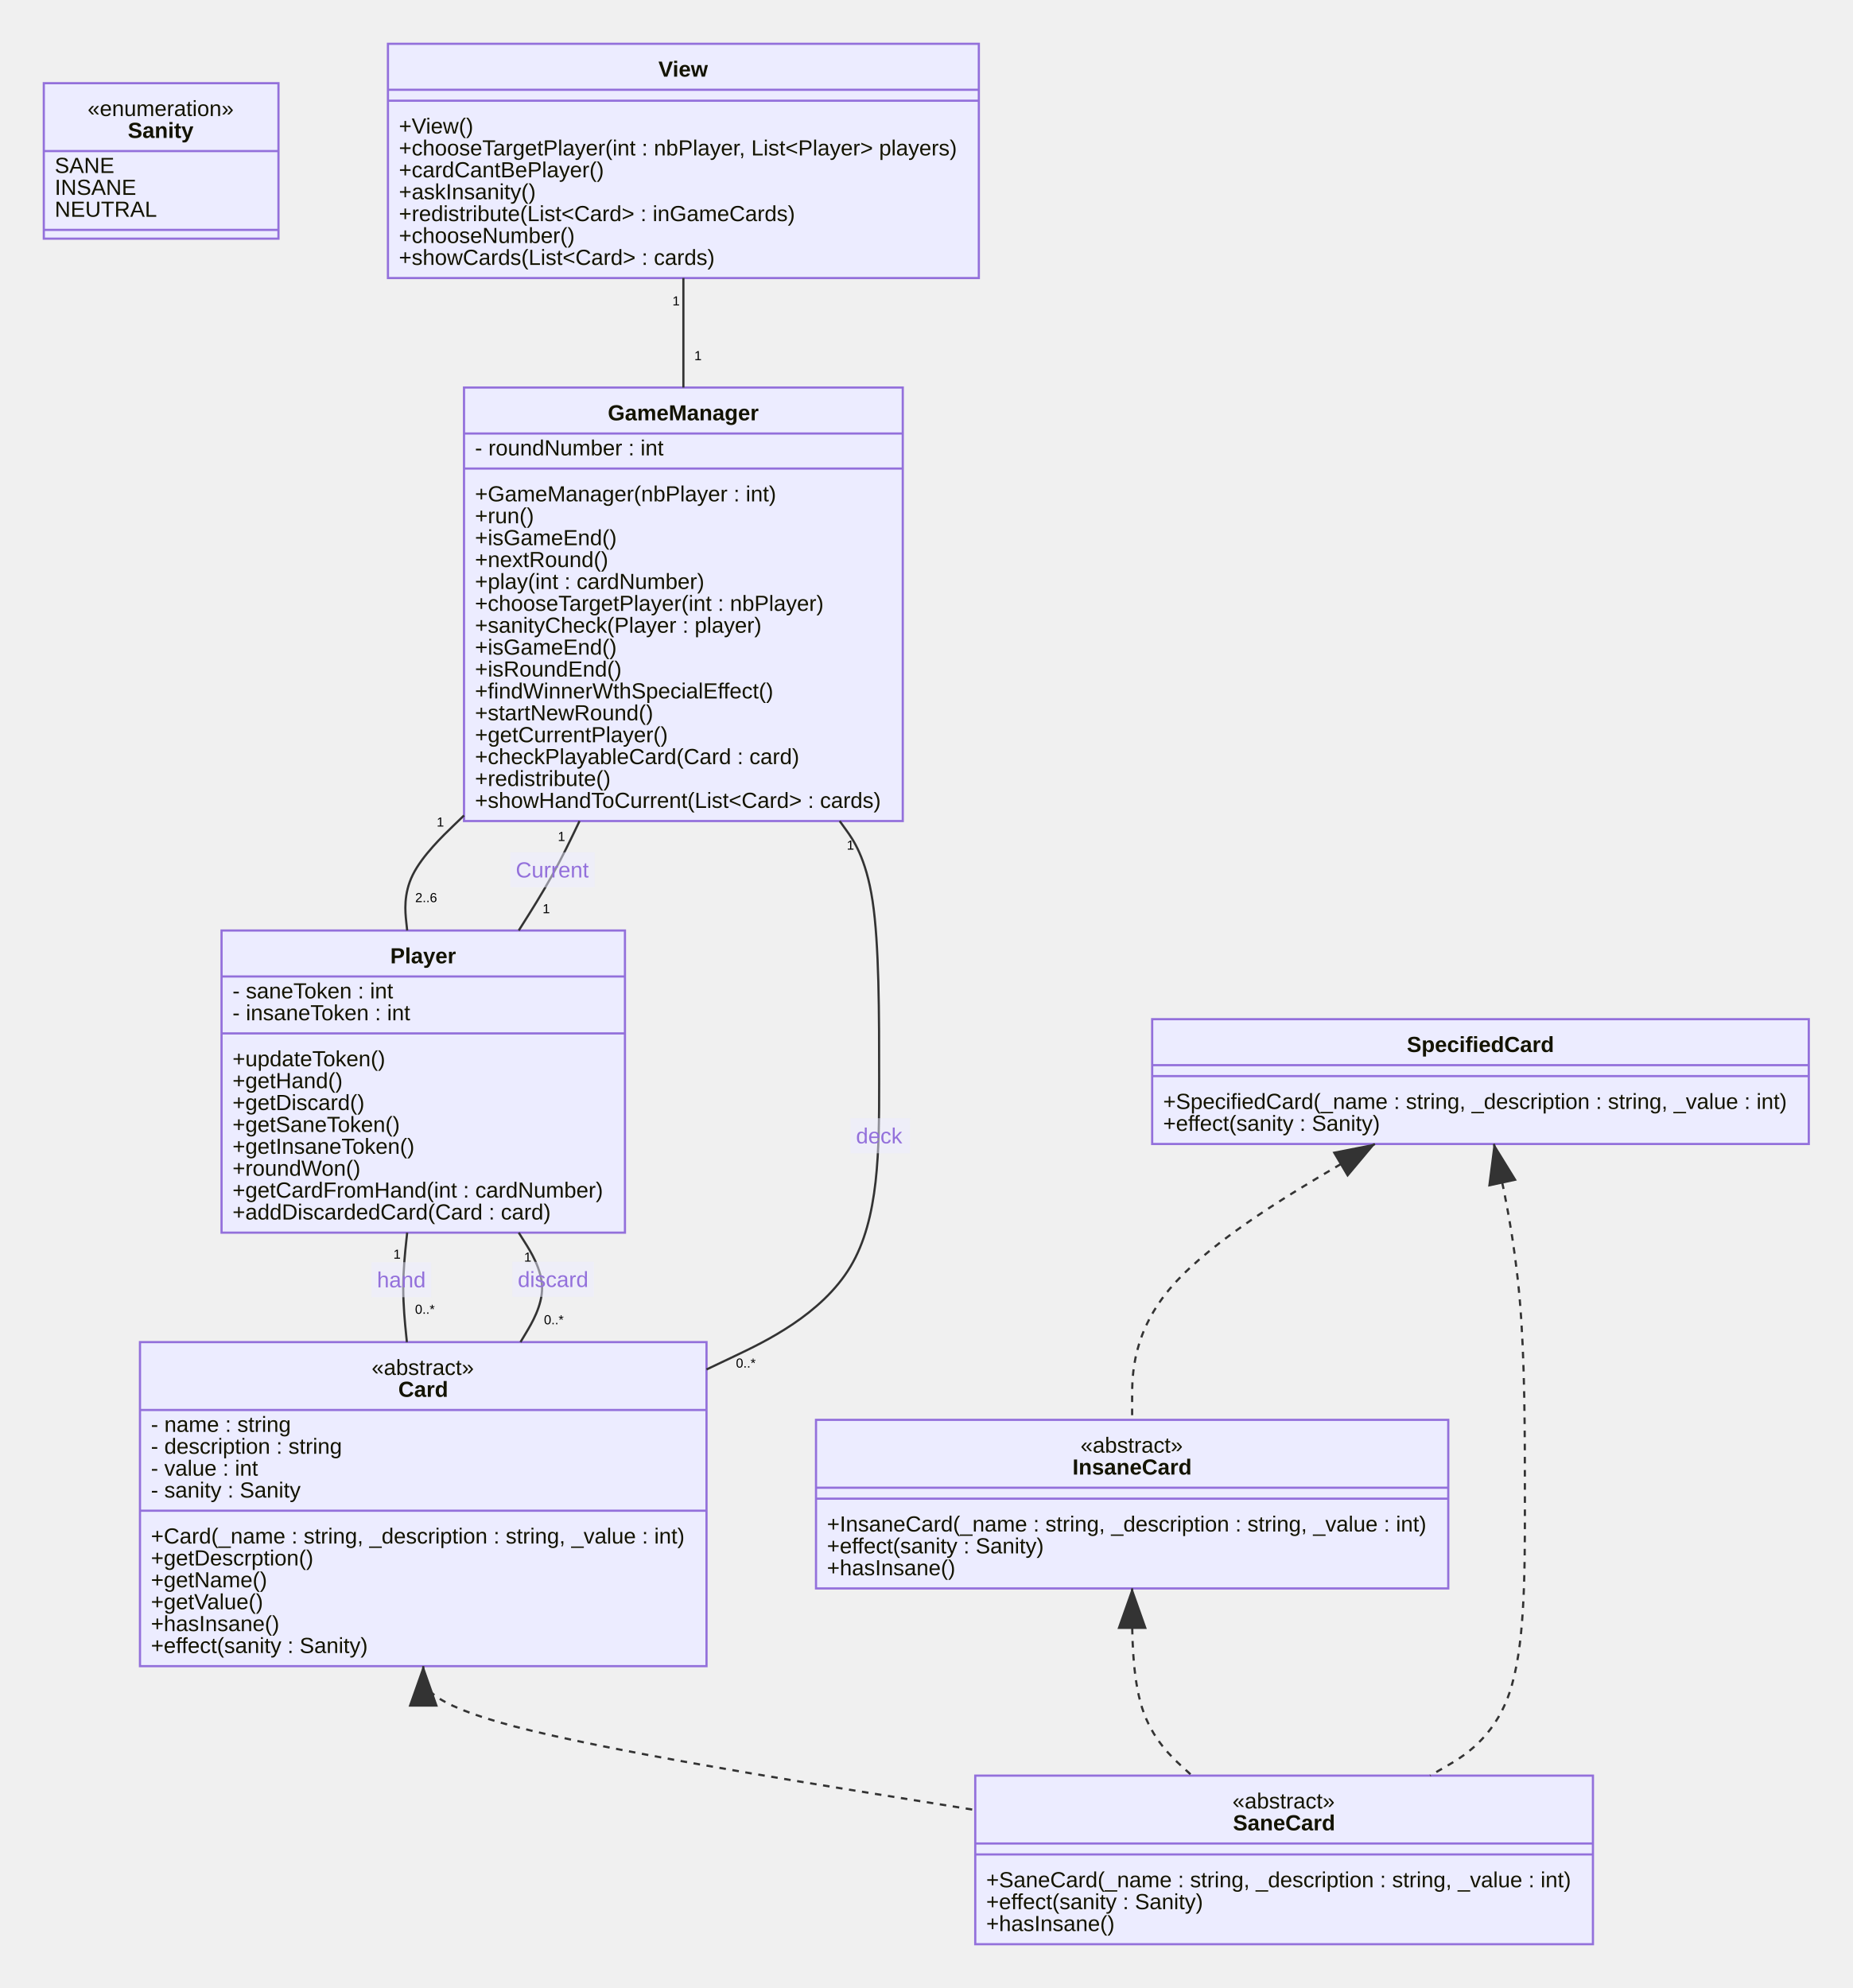
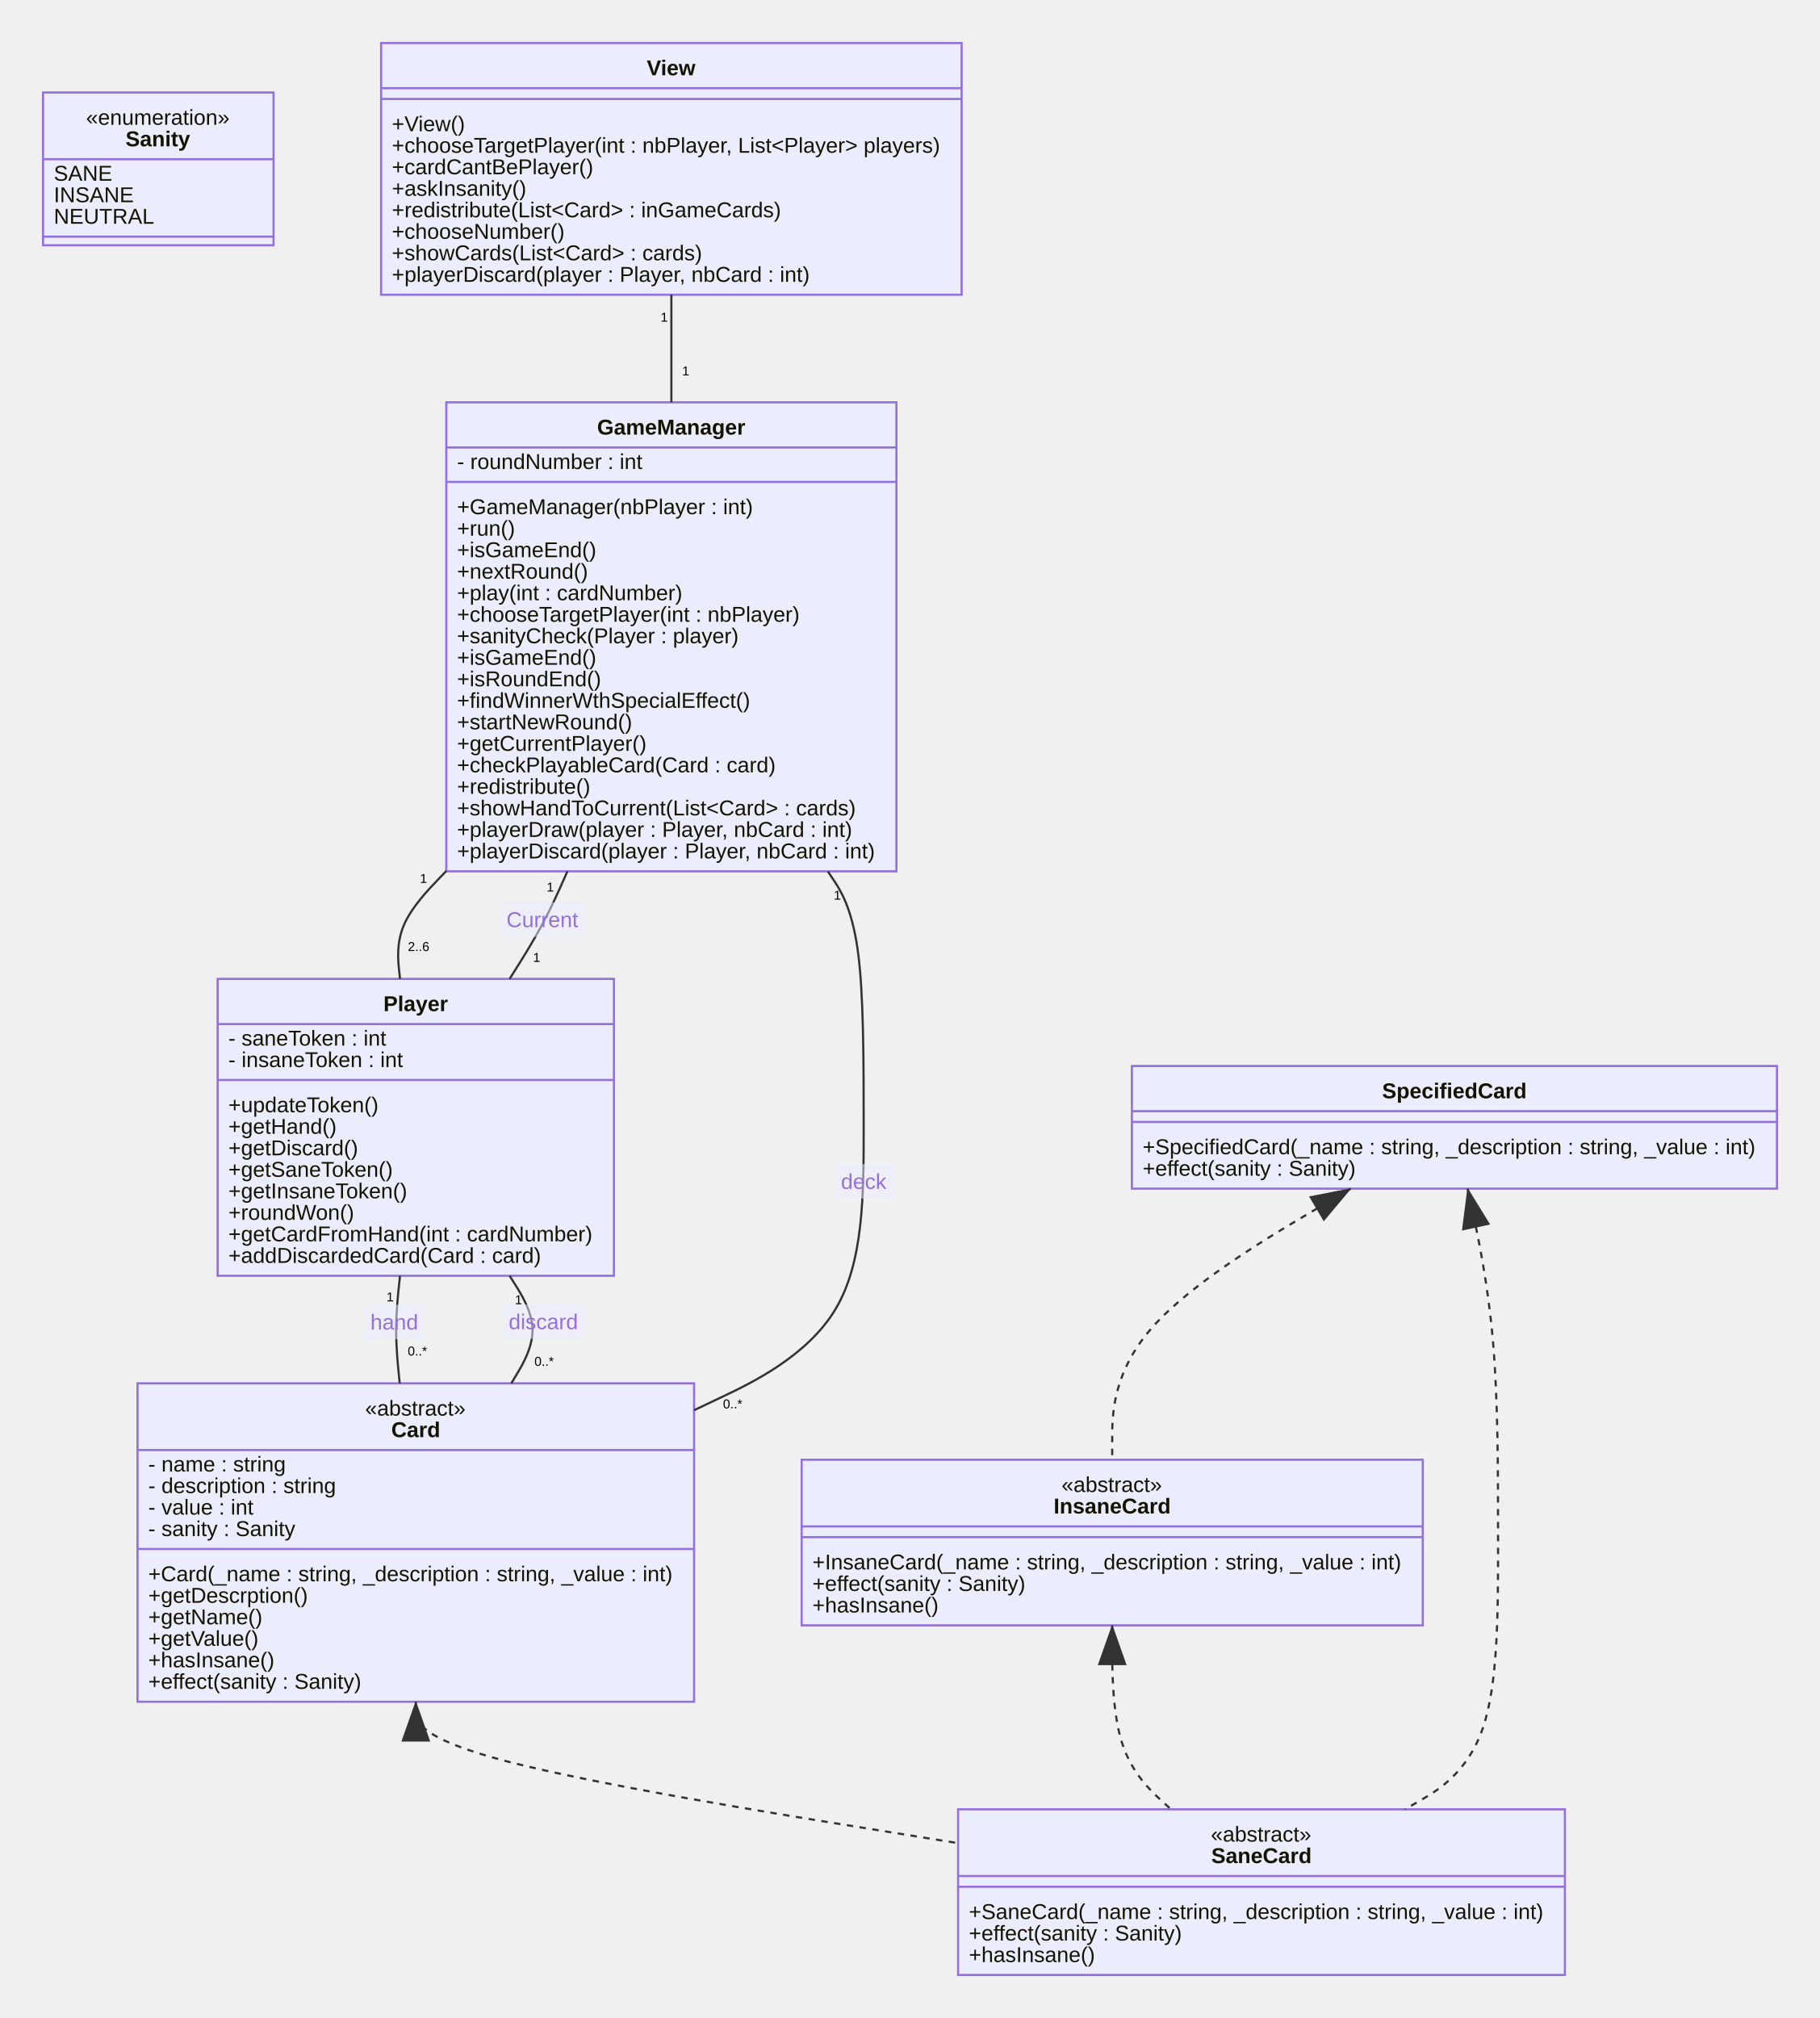
- <svg xmlns="http://www.w3.org/2000/svg" id="mermaid-1608319175975" width="100%" height="908" style="max-width: 846.066px;" viewBox="-20 -20 846.066 908">
-   <style>#mermaid-1608319175975{font-family:"trebuchet ms",verdana,arial;font-size:16px;fill:#333;}#mermaid-1608319175975 .error-icon{fill:#552222;}#mermaid-1608319175975 .error-text{fill:#552222;stroke:#552222;}#mermaid-1608319175975 .edge-thickness-normal{stroke-width:2px;}#mermaid-1608319175975 .edge-thickness-thick{stroke-width:3.5px;}#mermaid-1608319175975 .edge-pattern-solid{stroke-dasharray:0;}#mermaid-1608319175975 .edge-pattern-dashed{stroke-dasharray:3;}#mermaid-1608319175975 .edge-pattern-dotted{stroke-dasharray:2;}#mermaid-1608319175975 .marker{fill:#333333;}#mermaid-1608319175975 .marker.cross{stroke:#333333;}#mermaid-1608319175975 svg{font-family:"trebuchet ms",verdana,arial;font-size:16px;}#mermaid-1608319175975 g.classGroup text{fill:#9370DB;fill:#131300;stroke:none;font-family:"trebuchet ms",verdana,arial;font-size:10px;}#mermaid-1608319175975 g.classGroup text .title{font-weight:bolder;}#mermaid-1608319175975 .classTitle{font-weight:bolder;}#mermaid-1608319175975 .node rect,#mermaid-1608319175975 .node circle,#mermaid-1608319175975 .node ellipse,#mermaid-1608319175975 .node polygon,#mermaid-1608319175975 .node path{fill:#ECECFF;stroke:#9370DB;stroke-width:1px;}#mermaid-1608319175975 .divider{stroke:#9370DB;stroke:1;}#mermaid-1608319175975 g.clickable{cursor:pointer;}#mermaid-1608319175975 g.classGroup rect{fill:#ECECFF;stroke:#9370DB;}#mermaid-1608319175975 g.classGroup line{stroke:#9370DB;stroke-width:1;}#mermaid-1608319175975 .classLabel .box{stroke:none;stroke-width:0;fill:#ECECFF;opacity:0.5;}#mermaid-1608319175975 .classLabel .label{fill:#9370DB;font-size:10px;}#mermaid-1608319175975 .relation{stroke:#333333;stroke-width:1;fill:none;}#mermaid-1608319175975 .dashed-line{stroke-dasharray:3;}#mermaid-1608319175975 #compositionStart,#mermaid-1608319175975 .composition{fill:#333333 !important;stroke:#333333 !important;stroke-width:1;}#mermaid-1608319175975 #compositionEnd,#mermaid-1608319175975 .composition{fill:#333333 !important;stroke:#333333 !important;stroke-width:1;}#mermaid-1608319175975 #dependencyStart,#mermaid-1608319175975 .dependency{fill:#333333 !important;stroke:#333333 !important;stroke-width:1;}#mermaid-1608319175975 #dependencyStart,#mermaid-1608319175975 .dependency{fill:#333333 !important;stroke:#333333 !important;stroke-width:1;}#mermaid-1608319175975 #extensionStart,#mermaid-1608319175975 .extension{fill:#333333 !important;stroke:#333333 !important;stroke-width:1;}#mermaid-1608319175975 #extensionEnd,#mermaid-1608319175975 .extension{fill:#333333 !important;stroke:#333333 !important;stroke-width:1;}#mermaid-1608319175975 #aggregationStart,#mermaid-1608319175975 .aggregation{fill:#ECECFF !important;stroke:#333333 !important;stroke-width:1;}#mermaid-1608319175975 #aggregationEnd,#mermaid-1608319175975 .aggregation{fill:#ECECFF !important;stroke:#333333 !important;stroke-width:1;}#mermaid-1608319175975 .edgeTerminals{font-size:11px;}#mermaid-1608319175975:root{--mermaid-font-family:"trebuchet ms",verdana,arial;}#mermaid-1608319175975 class{fill:apa;}</style>
+ <svg xmlns="http://www.w3.org/2000/svg" id="mermaid-1608482872323" width="100%" height="938" style="max-width: 846.066px;" viewBox="-20 -20 846.066 938">
+   <style>#mermaid-1608482872323{font-family:"trebuchet ms",verdana,arial;font-size:16px;fill:#333;}#mermaid-1608482872323 .error-icon{fill:#552222;}#mermaid-1608482872323 .error-text{fill:#552222;stroke:#552222;}#mermaid-1608482872323 .edge-thickness-normal{stroke-width:2px;}#mermaid-1608482872323 .edge-thickness-thick{stroke-width:3.5px;}#mermaid-1608482872323 .edge-pattern-solid{stroke-dasharray:0;}#mermaid-1608482872323 .edge-pattern-dashed{stroke-dasharray:3;}#mermaid-1608482872323 .edge-pattern-dotted{stroke-dasharray:2;}#mermaid-1608482872323 .marker{fill:#333333;}#mermaid-1608482872323 .marker.cross{stroke:#333333;}#mermaid-1608482872323 svg{font-family:"trebuchet ms",verdana,arial;font-size:16px;}#mermaid-1608482872323 g.classGroup text{fill:#9370DB;fill:#131300;stroke:none;font-family:"trebuchet ms",verdana,arial;font-size:10px;}#mermaid-1608482872323 g.classGroup text .title{font-weight:bolder;}#mermaid-1608482872323 .classTitle{font-weight:bolder;}#mermaid-1608482872323 .node rect,#mermaid-1608482872323 .node circle,#mermaid-1608482872323 .node ellipse,#mermaid-1608482872323 .node polygon,#mermaid-1608482872323 .node path{fill:#ECECFF;stroke:#9370DB;stroke-width:1px;}#mermaid-1608482872323 .divider{stroke:#9370DB;stroke:1;}#mermaid-1608482872323 g.clickable{cursor:pointer;}#mermaid-1608482872323 g.classGroup rect{fill:#ECECFF;stroke:#9370DB;}#mermaid-1608482872323 g.classGroup line{stroke:#9370DB;stroke-width:1;}#mermaid-1608482872323 .classLabel .box{stroke:none;stroke-width:0;fill:#ECECFF;opacity:0.5;}#mermaid-1608482872323 .classLabel .label{fill:#9370DB;font-size:10px;}#mermaid-1608482872323 .relation{stroke:#333333;stroke-width:1;fill:none;}#mermaid-1608482872323 .dashed-line{stroke-dasharray:3;}#mermaid-1608482872323 #compositionStart,#mermaid-1608482872323 .composition{fill:#333333 !important;stroke:#333333 !important;stroke-width:1;}#mermaid-1608482872323 #compositionEnd,#mermaid-1608482872323 .composition{fill:#333333 !important;stroke:#333333 !important;stroke-width:1;}#mermaid-1608482872323 #dependencyStart,#mermaid-1608482872323 .dependency{fill:#333333 !important;stroke:#333333 !important;stroke-width:1;}#mermaid-1608482872323 #dependencyStart,#mermaid-1608482872323 .dependency{fill:#333333 !important;stroke:#333333 !important;stroke-width:1;}#mermaid-1608482872323 #extensionStart,#mermaid-1608482872323 .extension{fill:#333333 !important;stroke:#333333 !important;stroke-width:1;}#mermaid-1608482872323 #extensionEnd,#mermaid-1608482872323 .extension{fill:#333333 !important;stroke:#333333 !important;stroke-width:1;}#mermaid-1608482872323 #aggregationStart,#mermaid-1608482872323 .aggregation{fill:#ECECFF !important;stroke:#333333 !important;stroke-width:1;}#mermaid-1608482872323 #aggregationEnd,#mermaid-1608482872323 .aggregation{fill:#ECECFF !important;stroke:#333333 !important;stroke-width:1;}#mermaid-1608482872323 .edgeTerminals{font-size:11px;}#mermaid-1608482872323:root{--mermaid-font-family:"trebuchet ms",verdana,arial;}#mermaid-1608482872323 class{fill:apa;}</style>
  <g />
  <defs>
    <marker id="extensionStart" class="extension" refX="0" refY="7" markerWidth="190" markerHeight="240" orient="auto">
      <path d="M 1,7 L18,13 V 1 Z" />
    </marker>
  </defs>
  <defs>
    <marker id="extensionEnd" refX="19" refY="7" markerWidth="20" markerHeight="28" orient="auto">
      <path d="M 1,1 V 13 L18,7 Z" />
    </marker>
  </defs>
  <defs>
    <marker id="compositionStart" class="extension" refX="0" refY="7" markerWidth="190" markerHeight="240" orient="auto">
      <path d="M 18,7 L9,13 L1,7 L9,1 Z" />
    </marker>
  </defs>
  <defs>
    <marker id="compositionEnd" refX="19" refY="7" markerWidth="20" markerHeight="28" orient="auto">
      <path d="M 18,7 L9,13 L1,7 L9,1 Z" />
    </marker>
  </defs>
  <defs>
    <marker id="aggregationStart" class="extension" refX="0" refY="7" markerWidth="190" markerHeight="240" orient="auto">
      <path d="M 18,7 L9,13 L1,7 L9,1 Z" />
    </marker>
  </defs>
  <defs>
    <marker id="aggregationEnd" refX="19" refY="7" markerWidth="20" markerHeight="28" orient="auto">
      <path d="M 18,7 L9,13 L1,7 L9,1 Z" />
    </marker>
  </defs>
  <defs>
    <marker id="dependencyStart" class="extension" refX="0" refY="7" markerWidth="190" markerHeight="240" orient="auto">
      <path d="M 5,7 L9,13 L1,7 L9,1 Z" />
    </marker>
  </defs>
  <defs>
    <marker id="dependencyEnd" refX="19" refY="7" markerWidth="20" markerHeight="28" orient="auto">
      <path d="M 18,7 L9,13 L14,7 L9,1 Z" />
    </marker>
  </defs>
-   <g id="classid-Sanity-0" class="classGroup" transform="translate(0,18 )">
+   <g id="classid-Sanity-0" class="classGroup" transform="translate(0,23 )">
    <rect x="0" y="0" width="107.172" height="71" class=" " />
    <text y="15" x="0">
      <tspan x="20.008">«enumeration»</tspan>
      <tspan class="title" dy="10" x="38.359">Sanity</tspan>
    </text>
    <line x1="0" y1="31" y2="31" x2="107.172" />
    <text x="5" y="41" fill="white" class="classText">
      <tspan x="5">SANE</tspan>
      <tspan x="5" dy="10">INSANE</tspan>
      <tspan x="5" dy="10">NEUTRAL</tspan>
    </text>
    <line x1="0" y1="67" y2="67" x2="107.172" />
    <text x="5" y="82" fill="white" class="classText" />
  </g>
-   <g id="classid-Card-1" class="classGroup" transform="translate(43.92969,593 )">
+   <g id="classid-Card-1" class="classGroup" transform="translate(43.92969,623 )">
    <rect x="0" y="0" width="258.734" height="148" class=" " />
    <text y="15" x="0">
      <tspan x="105.797">«abstract»</tspan>
      <tspan class="title" dy="10" x="117.969">Card</tspan>
    </text>
    <line x1="0" y1="31" y2="31" x2="258.734" />
    <text x="5" y="41" fill="white" class="classText">
      <tspan x="5">- name : string</tspan>
      <tspan x="5" dy="10">- description : string</tspan>
      <tspan x="5" dy="10">- value : int</tspan>
      <tspan x="5" dy="10">- sanity : Sanity</tspan>
    </text>
    <line x1="0" y1="77" y2="77" x2="258.734" />
    <text x="5" y="92" fill="white" class="classText">
      <tspan x="5">+Card(_name : string, _description : string, _value : int)</tspan>
      <tspan x="5" dy="10">+getDescrption()</tspan>
      <tspan x="5" dy="10">+getName()</tspan>
      <tspan x="5" dy="10">+getValue()</tspan>
      <tspan x="5" dy="10">+hasInsane()</tspan>
      <tspan x="5" dy="10">+effect(sanity : Sanity)</tspan>
    </text>
  </g>
-   <g id="classid-SaneCard-2" class="classGroup" transform="translate(425.3945,791 )">
+   <g id="classid-SaneCard-2" class="classGroup" transform="translate(425.3945,821 )">
    <rect x="0" y="0" width="282.094" height="77" class=" " />
    <text y="15" x="0">
      <tspan x="117.477">«abstract»</tspan>
      <tspan class="title" dy="10" x="117.695">SaneCard</tspan>
    </text>
    <line x1="0" y1="31" y2="31" x2="282.094" />
    <text x="5" y="41" fill="white" class="classText" />
    <line x1="0" y1="36" y2="36" x2="282.094" />
    <text x="5" y="51" fill="white" class="classText">
      <tspan x="5">+SaneCard(_name : string, _description : string, _value : int)</tspan>
      <tspan x="5" dy="10">+effect(sanity : Sanity)</tspan>
      <tspan x="5" dy="10">+hasInsane()</tspan>
    </text>
  </g>
-   <g id="classid-InsaneCard-3" class="classGroup" transform="translate(352.6641,628.5 )">
+   <g id="classid-InsaneCard-3" class="classGroup" transform="translate(352.6641,658.5 )">
    <rect x="0" y="0" width="288.75" height="77" class=" " />
    <text y="15" x="0">
      <tspan x="120.805">«abstract»</tspan>
      <tspan class="title" dy="10" x="117.133">InsaneCard</tspan>
    </text>
    <line x1="0" y1="31" y2="31" x2="288.75" />
    <text x="5" y="41" fill="white" class="classText" />
    <line x1="0" y1="36" y2="36" x2="288.75" />
    <text x="5" y="51" fill="white" class="classText">
      <tspan x="5">+InsaneCard(_name : string, _description : string, _value : int)</tspan>
      <tspan x="5" dy="10">+effect(sanity : Sanity)</tspan>
      <tspan x="5" dy="10">+hasInsane()</tspan>
    </text>
  </g>
-   <g id="classid-SpecifiedCard-4" class="classGroup" transform="translate(506.1914,445.5 )">
+   <g id="classid-SpecifiedCard-4" class="classGroup" transform="translate(506.1914,475.5 )">
    <rect x="0" y="0" width="299.875" height="57" class=" " />
    <text y="15" x="0">
      <tspan class="title" x="116.312">SpecifiedCard</tspan>
    </text>
    <line x1="0" y1="21" y2="21" x2="299.875" />
    <text x="5" y="31" fill="white" class="classText" />
    <line x1="0" y1="26" y2="26" x2="299.875" />
    <text x="5" y="41" fill="white" class="classText">
      <tspan x="5">+SpecifiedCard(_name : string, _description : string, _value : int)</tspan>
      <tspan x="5" dy="10">+effect(sanity : Sanity)</tspan>
    </text>
  </g>
-   <g id="classid-GameManager-5" class="classGroup" transform="translate(191.9141,157 )">
-     <rect x="0" y="0" width="200.375" height="198" class=" " />
-     <text y="15" x="0">
-       <tspan class="title" x="65.672">GameManager</tspan>
-     </text>
-     <line x1="0" y1="21" y2="21" x2="200.375" />
+   <g id="classid-GameManager-5" class="classGroup" transform="translate(187.4766,167 )">
+     <rect x="0" y="0" width="209.25" height="218" class=" " />
+     <text y="15" x="0">
+       <tspan class="title" x="70.109">GameManager</tspan>
+     </text>
+     <line x1="0" y1="21" y2="21" x2="209.25" />
    <text x="5" y="31" fill="white" class="classText">
      <tspan x="5">- roundNumber : int</tspan>
    </text>
-     <line x1="0" y1="37" y2="37" x2="200.375" />
+     <line x1="0" y1="37" y2="37" x2="209.25" />
    <text x="5" y="52" fill="white" class="classText">
      <tspan x="5">+GameManager(nbPlayer : int)</tspan>
      <tspan x="5" dy="10">+run()</tspan>
      <tspan x="5" dy="10">+isGameEnd()</tspan>
      <tspan x="5" dy="10">+nextRound()</tspan>
      <tspan x="5" dy="10">+play(int : cardNumber)</tspan>
      <tspan x="5" dy="10">+chooseTargetPlayer(int : nbPlayer)</tspan>
      <tspan x="5" dy="10">+sanityCheck(Player : player)</tspan>
      <tspan x="5" dy="10">+isGameEnd()</tspan>
      <tspan x="5" dy="10">+isRoundEnd()</tspan>
      <tspan x="5" dy="10">+findWinnerWthSpecialEffect()</tspan>
      <tspan x="5" dy="10">+startNewRound()</tspan>
      <tspan x="5" dy="10">+getCurrentPlayer()</tspan>
      <tspan x="5" dy="10">+checkPlayableCard(Card : card)</tspan>
      <tspan x="5" dy="10">+redistribute()</tspan>
      <tspan x="5" dy="10">+showHandToCurrent(List&lt;Card&gt; : cards)</tspan>
-     </text>
-   </g>
-   <g id="classid-Player-6" class="classGroup" transform="translate(81.17969,405 )">
+       <tspan x="5" dy="10">+playerDraw(player : Player, nbCard : int)</tspan>
+       <tspan x="5" dy="10">+playerDiscard(player : Player, nbCard : int)</tspan>
+     </text>
+   </g>
+   <g id="classid-Player-6" class="classGroup" transform="translate(81.17969,435 )">
    <rect x="0" y="0" width="184.234" height="138" class=" " />
    <text y="15" x="0">
      <tspan class="title" x="77.047">Player</tspan>
    </text>
    <line x1="0" y1="21" y2="21" x2="184.234" />
    <text x="5" y="31" fill="white" class="classText">
      <tspan x="5">- saneToken : int</tspan>
      <tspan x="5" dy="10">- insaneToken : int</tspan>
    </text>
    <line x1="0" y1="47" y2="47" x2="184.234" />
    <text x="5" y="62" fill="white" class="classText">
      <tspan x="5">+updateToken()</tspan>
      <tspan x="5" dy="10">+getHand()</tspan>
      <tspan x="5" dy="10">+getDiscard()</tspan>
      <tspan x="5" dy="10">+getSaneToken()</tspan>
      <tspan x="5" dy="10">+getInsaneToken()</tspan>
      <tspan x="5" dy="10">+roundWon()</tspan>
      <tspan x="5" dy="10">+getCardFromHand(int : cardNumber)</tspan>
      <tspan x="5" dy="10">+addDiscardedCard(Card : card)</tspan>
    </text>
  </g>
  <g id="classid-View-7" class="classGroup" transform="translate(157.1719,0 )">
-     <rect x="0" y="0" width="269.859" height="107" class=" " />
+     <rect x="0" y="0" width="269.859" height="117" class=" " />
    <text y="15" x="0">
      <tspan class="title" x="123.508">View</tspan>
    </text>
    <line x1="0" y1="21" y2="21" x2="269.859" />
    <text x="5" y="31" fill="white" class="classText" />
    <line x1="0" y1="26" y2="26" x2="269.859" />
    <text x="5" y="41" fill="white" class="classText">
      <tspan x="5">+View()</tspan>
      <tspan x="5" dy="10">+chooseTargetPlayer(int : nbPlayer, List&lt;Player&gt; players)</tspan>
      <tspan x="5" dy="10">+cardCantBePlayer()</tspan>
      <tspan x="5" dy="10">+askInsanity()</tspan>
      <tspan x="5" dy="10">+redistribute(List&lt;Card&gt; : inGameCards)</tspan>
      <tspan x="5" dy="10">+chooseNumber()</tspan>
      <tspan x="5" dy="10">+showCards(List&lt;Card&gt; : cards)</tspan>
-     </text>
-   </g>
-   <path d="M173.297,741L173.297,745.167C173.297,749.333,173.297,757.667,215.313,768.62C257.329,779.573,341.362,793.146,383.378,799.932L425.395,806.718" id="edge0" class="relation dashed-line" marker-start="url(#extensionStart)" />
-   <path d="M497.039,705.5L497.039,715.583C497.039,725.667,497.039,745.833,501.593,760.083C506.147,774.333,515.255,782.667,519.809,786.833L524.363,791" id="edge1" class="relation dashed-line" marker-start="url(#extensionStart)" />
-   <path d="M662.279,502.5L664.635,513.417C666.991,524.333,671.702,546.167,674.058,573.583C676.414,601,676.414,634,676.414,667C676.414,700,676.414,733,669.198,753.667C661.982,774.333,647.55,782.667,640.334,786.833L633.118,791" id="edge2" class="relation dashed-line" marker-start="url(#extensionStart)" />
-   <path d="M607.894,502.5L589.418,513.417C570.943,524.333,533.991,546.167,515.515,567.167C497.039,588.167,497.039,608.333,497.039,618.417L497.039,628.5" id="edge3" class="relation dashed-line" marker-start="url(#extensionStart)" />
-   <path d="M165.956,543L165.513,547.167C165.07,551.333,164.183,559.667,164.161,568C164.139,576.333,164.98,584.667,165.401,588.833L165.822,593" id="edge4" class="relation" />
-   <g class="classLabel">
-     <rect class="box" x="149.672" y="556.484" width="27.25" height="16.016" />
-     <text class="label" x="163.298" y="567.993" fill="red" text-anchor="middle">hand</text>
-   </g>
-   <g class="cardinality">
-     <text class="type1" x="159.662" y="554.901" fill="black" font-size="6">1</text>
-   </g>
-   <g class="cardinality">
-     <text class="type2" x="169.541" y="580.061" fill="black" font-size="6">0..*</text>
-   </g>
-   <path d="M216.901,543L219.534,547.167C222.167,551.333,227.433,559.667,227.566,568C227.699,576.333,222.699,584.667,220.199,588.833L217.699,593" id="edge5" class="relation" />
-   <g class="classLabel">
-     <rect class="box" x="213.969" y="556.312" width="37.25" height="16.016" />
-     <text class="label" x="232.587" y="567.823" fill="red" text-anchor="middle">discard</text>
-   </g>
-   <g class="cardinality">
-     <text class="type1" x="219.352" y="556.238" fill="black" font-size="6">1</text>
-   </g>
-   <g class="cardinality">
-     <text class="type2" x="228.417" y="584.854" fill="black" font-size="6">0..*</text>
-   </g>
-   <path d="M363.479,355L366.483,359.167C369.487,363.333,375.496,371.667,378.5,391.5C381.504,411.333,381.504,442.667,381.504,474C381.504,505.333,381.504,536.667,368.364,558.581C355.224,580.496,328.944,592.992,315.804,599.24L302.664,605.487" id="edge6" class="relation" />
-   <g class="classLabel">
-     <rect class="box" x="368.438" y="490.734" width="27.141" height="16.016" />
-     <text class="label" x="381.504" y="502.239" fill="red" text-anchor="middle">deck</text>
-   </g>
-   <g class="cardinality">
-     <text class="type1" x="366.734" y="368.064" fill="black" font-size="6">1</text>
-   </g>
-   <g class="cardinality">
-     <text class="type2" x="316.1" y="604.635" fill="black" font-size="6">0..*</text>
-   </g>
-   <path d="M191.914,352.45L187.145,357.042C182.375,361.634,172.836,370.817,168.51,379.575C164.183,388.333,165.07,396.667,165.513,400.833L165.956,405" id="edge7" class="relation" />
-   <g class="cardinality">
-     <text class="type1" x="179.441" y="357.517" fill="black" font-size="6">1</text>
-   </g>
-   <g class="cardinality">
-     <text class="type2" x="169.606" y="392.041" fill="black" font-size="6">2..6</text>
-   </g>
-   <path d="M244.675,355L242.679,359.167C240.683,363.333,236.691,371.667,232.062,380C227.433,388.333,222.167,396.667,219.534,400.833L216.901,405" id="edge8" class="relation" />
-   <g class="classLabel">
-     <rect class="box" x="213.031" y="369.281" width="38.578" height="16.016" />
-     <text class="label" x="232.204" y="380.783" fill="red" text-anchor="middle">Current</text>
-   </g>
-   <g class="cardinality">
-     <text class="type1" x="234.766" y="364.113" fill="black" font-size="6">1</text>
-   </g>
-   <g class="cardinality">
-     <text class="type2" x="227.805" y="397.104" fill="black" font-size="6">1</text>
-   </g>
-   <path d="M292.102,107L292.102,111.167C292.102,115.333,292.102,123.667,292.102,132C292.102,140.333,292.102,148.667,292.102,152.833L292.102,157" id="edge9" class="relation" />
-   <g class="cardinality">
-     <text class="type1" x="287.102" y="119.5" fill="black" font-size="6">1</text>
-   </g>
-   <g class="cardinality">
-     <text class="type2" x="297.102" y="144.5" fill="black" font-size="6">1</text>
+       <tspan x="5" dy="10">+playerDiscard(player : Player, nbCard : int)</tspan>
+     </text>
+   </g>
+   <path d="M173.297,771L173.297,775.167C173.297,779.333,173.297,787.667,215.313,798.62C257.329,809.573,341.362,823.146,383.378,829.932L425.395,836.718" id="edge0" class="relation dashed-line" marker-start="url(#extensionStart)" />
+   <path d="M497.039,735.5L497.039,745.583C497.039,755.667,497.039,775.833,501.593,790.083C506.147,804.333,515.255,812.667,519.809,816.833L524.363,821" id="edge1" class="relation dashed-line" marker-start="url(#extensionStart)" />
+   <path d="M662.279,532.5L664.635,543.417C666.991,554.333,671.702,576.167,674.058,603.583C676.414,631,676.414,664,676.414,697C676.414,730,676.414,763,669.198,783.667C661.982,804.333,647.55,812.667,640.334,816.833L633.118,821" id="edge2" class="relation dashed-line" marker-start="url(#extensionStart)" />
+   <path d="M607.894,532.5L589.418,543.417C570.943,554.333,533.991,576.167,515.515,597.167C497.039,618.167,497.039,638.333,497.039,648.417L497.039,658.5" id="edge3" class="relation dashed-line" marker-start="url(#extensionStart)" />
+   <path d="M165.956,573L165.513,577.167C165.07,581.333,164.183,589.667,164.161,598C164.139,606.333,164.98,614.667,165.401,618.833L165.822,623" id="edge4" class="relation" />
+   <g class="classLabel">
+     <rect class="box" x="149.672" y="586.484" width="27.25" height="16.016" />
+     <text class="label" x="163.298" y="597.993" fill="red" text-anchor="middle">hand</text>
+   </g>
+   <g class="cardinality">
+     <text class="type1" x="159.662" y="584.901" fill="black" font-size="6">1</text>
+   </g>
+   <g class="cardinality">
+     <text class="type2" x="169.541" y="610.061" fill="black" font-size="6">0..*</text>
+   </g>
+   <path d="M216.901,573L219.534,577.167C222.167,581.333,227.433,589.667,227.566,598C227.699,606.333,222.699,614.667,220.199,618.833L217.699,623" id="edge5" class="relation" />
+   <g class="classLabel">
+     <rect class="box" x="213.969" y="586.312" width="37.25" height="16.016" />
+     <text class="label" x="232.587" y="597.823" fill="red" text-anchor="middle">discard</text>
+   </g>
+   <g class="cardinality">
+     <text class="type1" x="219.352" y="586.238" fill="black" font-size="6">1</text>
+   </g>
+   <g class="cardinality">
+     <text class="type2" x="228.417" y="614.854" fill="black" font-size="6">0..*</text>
+   </g>
+   <path d="M364.824,385L367.604,389.167C370.384,393.333,375.944,401.667,378.724,421.5C381.504,441.333,381.504,472.667,381.504,504C381.504,535.333,381.504,566.667,368.364,588.581C355.224,610.496,328.944,622.992,315.804,629.24L302.664,635.487" id="edge6" class="relation" />
+   <g class="classLabel">
+     <rect class="box" x="368.438" y="521.109" width="27.141" height="16.016" />
+     <text class="label" x="381.504" y="532.623" fill="red" text-anchor="middle">deck</text>
+   </g>
+   <g class="cardinality">
+     <text class="type1" x="367.603" y="398.173" fill="black" font-size="6">1</text>
+   </g>
+   <g class="cardinality">
+     <text class="type2" x="316.1" y="634.635" fill="black" font-size="6">0..*</text>
+   </g>
+   <path d="M187.477,384.845L183.447,389.038C179.417,393.23,171.357,401.615,167.77,409.974C164.183,418.333,165.07,426.667,165.513,430.833L165.956,435" id="edge7" class="relation" />
+   <g class="cardinality">
+     <text class="type1" x="175.209" y="390.392" fill="black" font-size="6">1</text>
+   </g>
+   <g class="cardinality">
+     <text class="type2" x="169.606" y="422.041" fill="black" font-size="6">2..6</text>
+   </g>
+   <path d="M243.782,385L241.935,389.167C240.088,393.333,236.393,401.667,231.913,410C227.433,418.333,222.167,426.667,219.534,430.833L216.901,435" id="edge8" class="relation" />
+   <g class="classLabel">
+     <rect class="box" x="212.922" y="399.438" width="38.578" height="16.016" />
+     <text class="label" x="232.104" y="410.941" fill="red" text-anchor="middle">Current</text>
+   </g>
+   <g class="cardinality">
+     <text class="type1" x="234.145" y="394.401" fill="black" font-size="6">1</text>
+   </g>
+   <g class="cardinality">
+     <text class="type2" x="227.805" y="427.104" fill="black" font-size="6">1</text>
+   </g>
+   <path d="M292.102,117L292.102,121.167C292.102,125.333,292.102,133.667,292.102,142C292.102,150.333,292.102,158.667,292.102,162.833L292.102,167" id="edge9" class="relation" />
+   <g class="cardinality">
+     <text class="type1" x="287.102" y="129.5" fill="black" font-size="6">1</text>
+   </g>
+   <g class="cardinality">
+     <text class="type2" x="297.102" y="154.5" fill="black" font-size="6">1</text>
  </g>
</svg>
